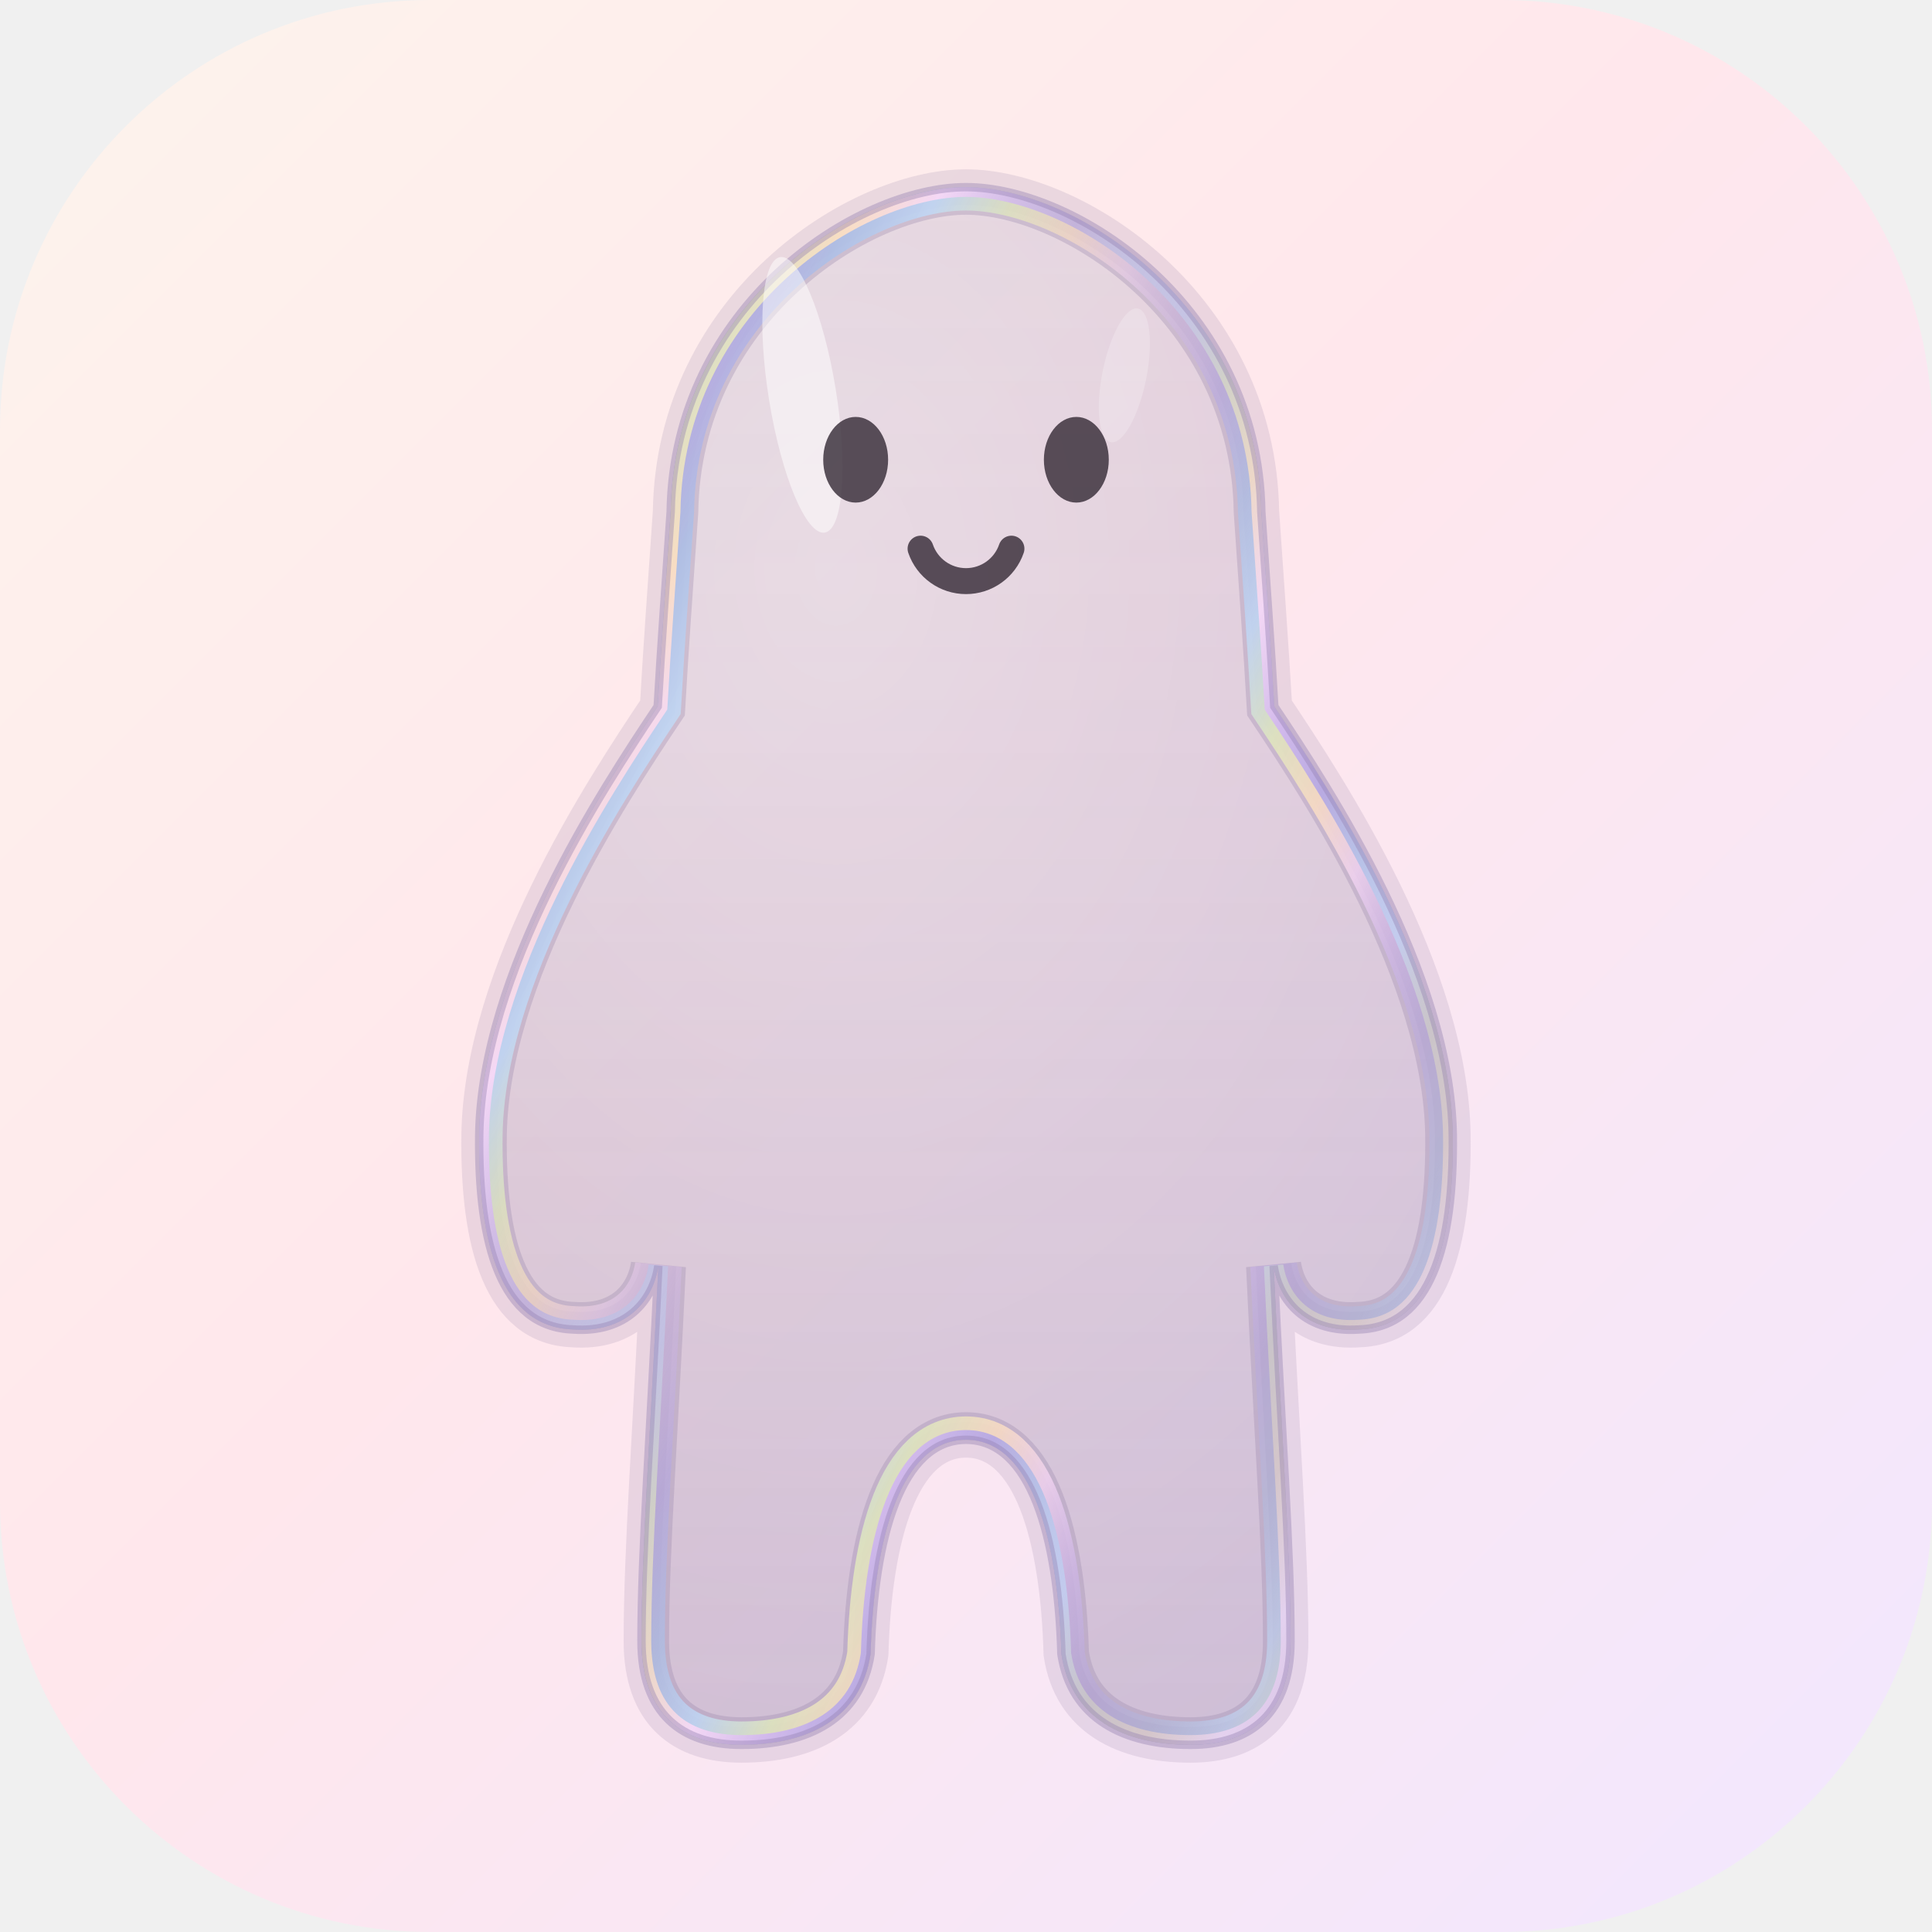
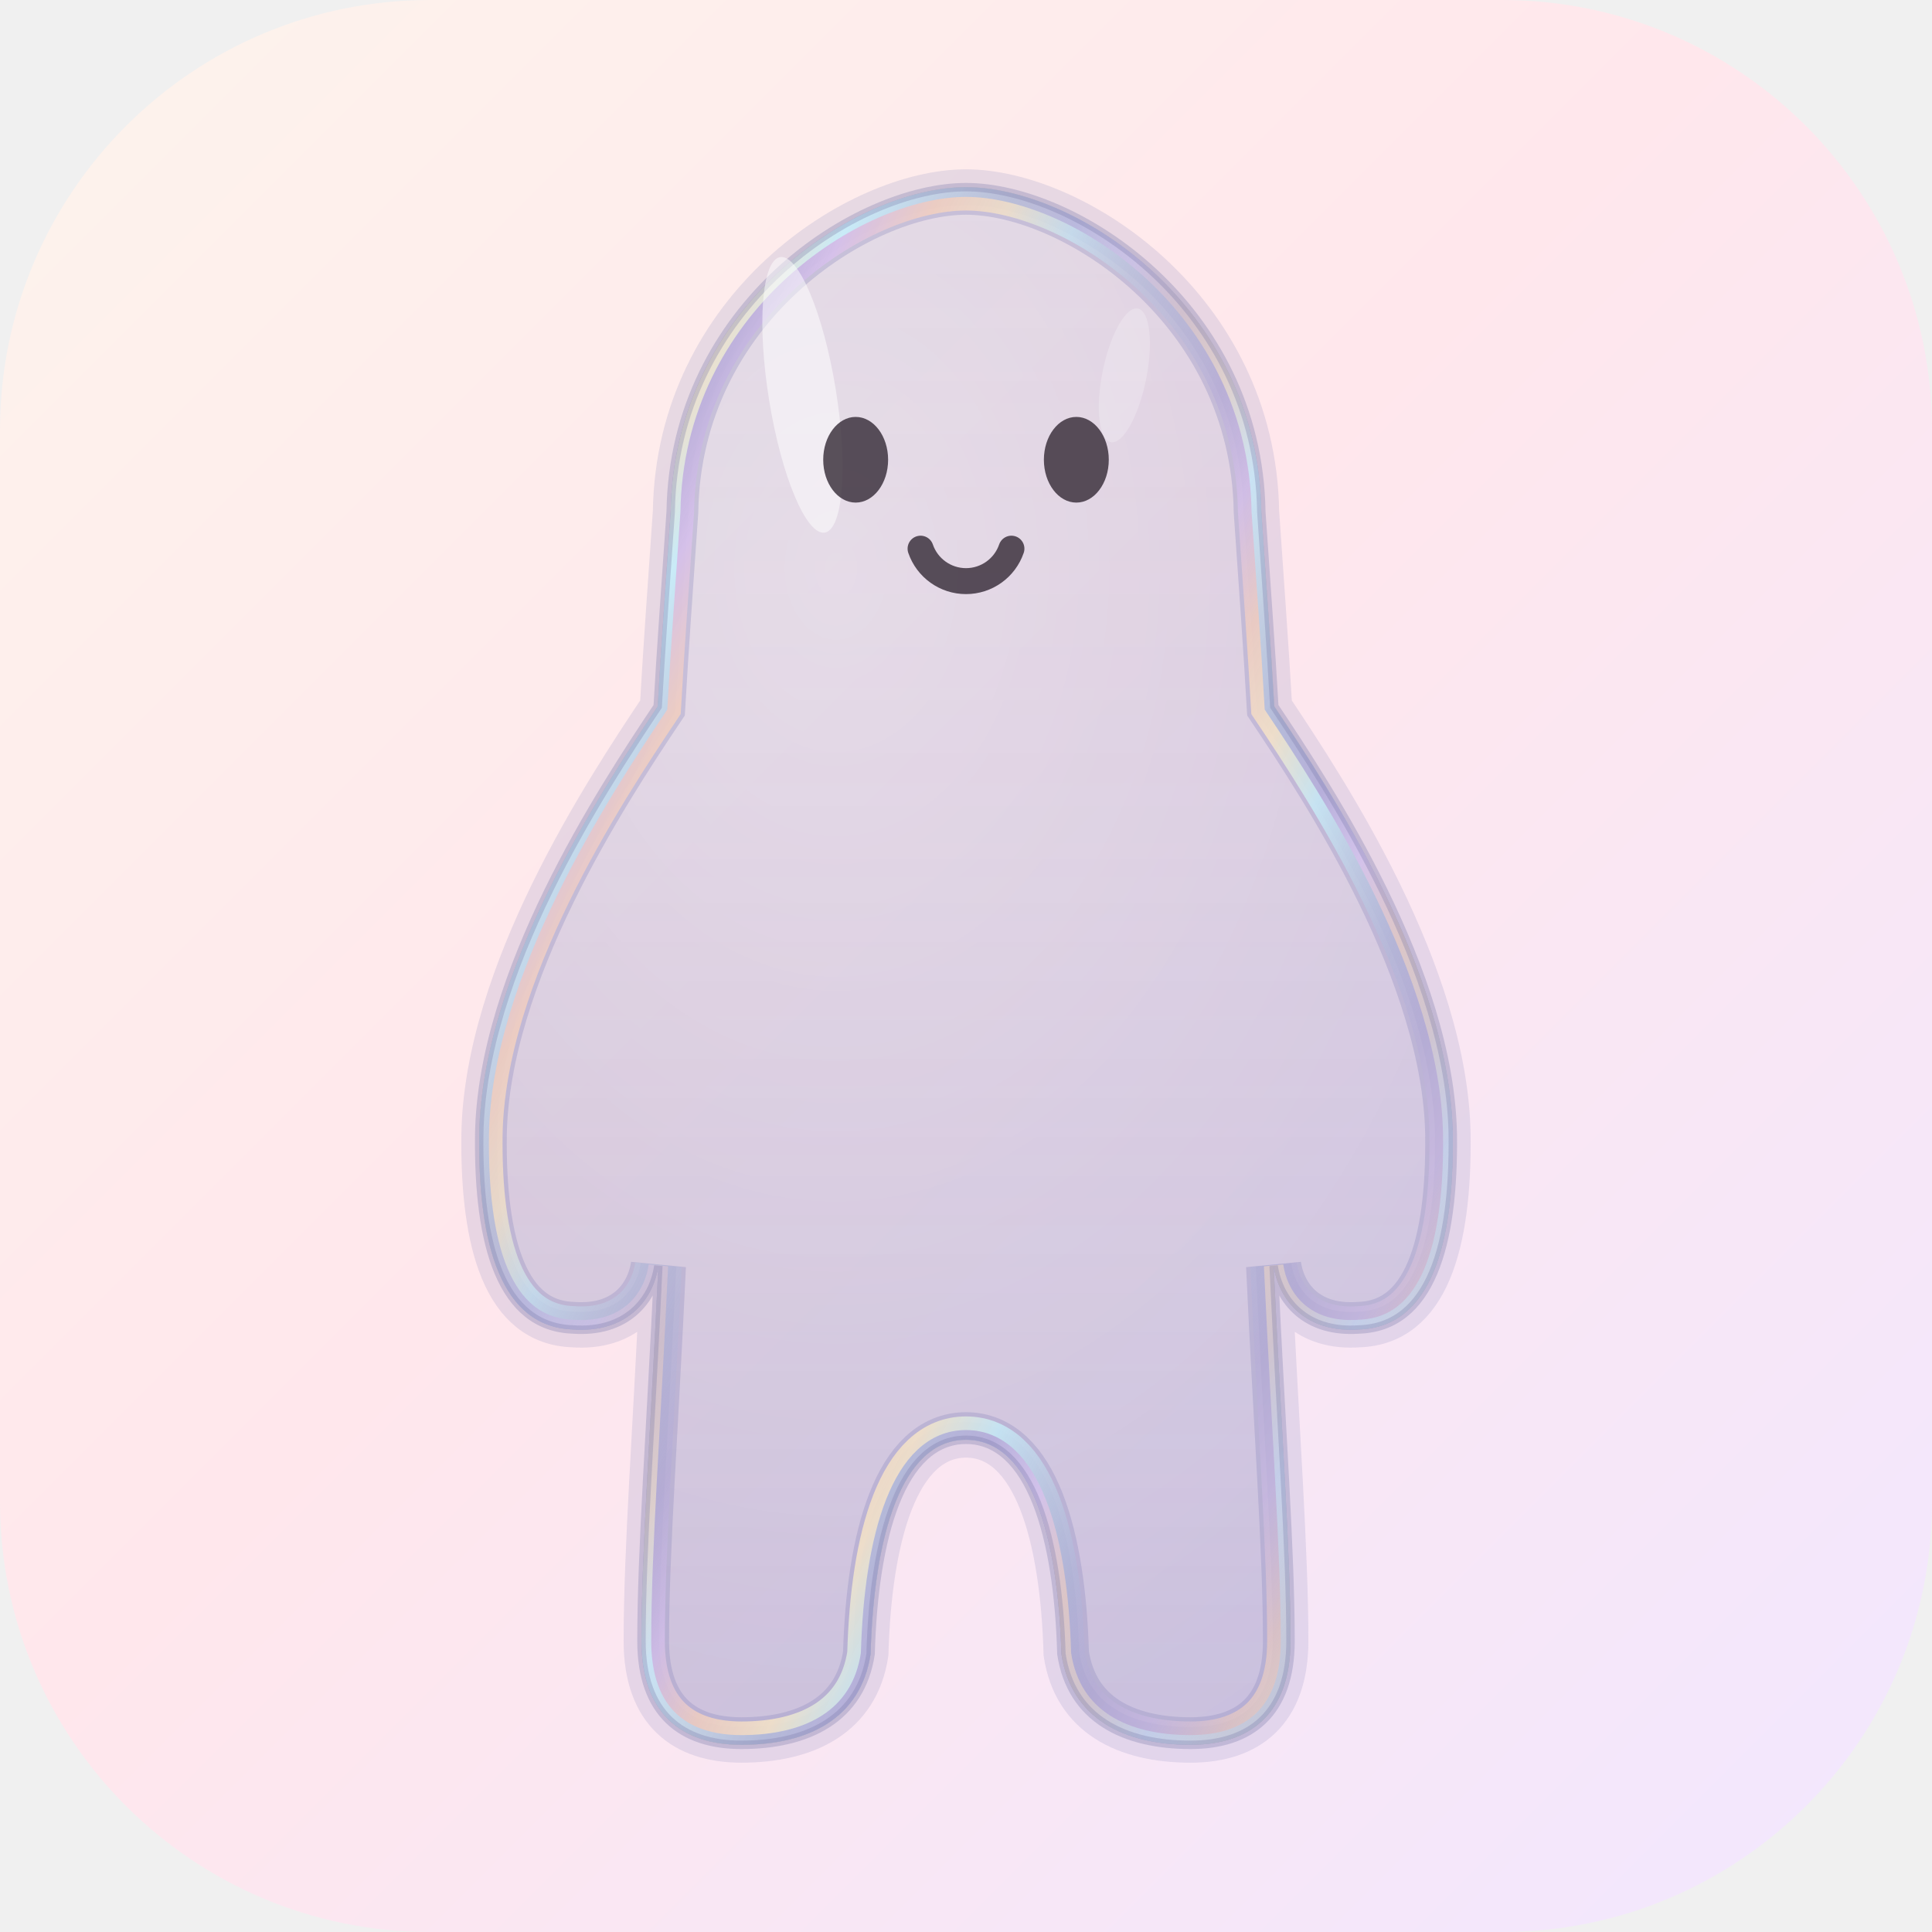
<svg xmlns="http://www.w3.org/2000/svg" viewBox="0 0 512 512" role="img" aria-label="aureen">
  <defs>
    <linearGradient id="bg" x1="0" y1="0" x2="1" y2="1">
      <stop offset="0" stop-color="#FDF4EC" />
      <stop offset="0.45" stop-color="#FFE7EC" />
      <stop offset="1" stop-color="#F1E7FF" />
    </linearGradient>
    <linearGradient id="wash" x1="0" y1="0" x2="0" y2="1">
-       <stop offset="0" stop-color="#9C8AAE" stop-opacity="0.30" />
-       <stop offset="0.45" stop-color="#9C8AAE" stop-opacity="0.36" />
-       <stop offset="1" stop-color="#9C8AAE" stop-opacity="0.46" />
+       <stop offset="0" stop-color="#908FBF" stop-opacity="0.30" />
+       <stop offset="0.45" stop-color="#908FBF" stop-opacity="0.36" />
+       <stop offset="1" stop-color="#908FBF" stop-opacity="0.46" />
    </linearGradient>
    <radialGradient id="bloom" cx="0.40" cy="0.28" r="0.72">
      <stop offset="0" stop-color="#ffffff" stop-opacity="0.32" />
      <stop offset="0.55" stop-color="#ffffff" stop-opacity="0.12" />
      <stop offset="1" stop-color="#ffffff" stop-opacity="0" />
    </radialGradient>
    <linearGradient id="iris" x1="0" y1="0.1" x2="1" y2="0.9">
-       <stop offset="0" stop-color="#FCDFC2" stop-opacity="0.298" />
-       <stop offset="0.048" stop-color="#F8D8F6" stop-opacity="0.492" />
-       <stop offset="0.095" stop-color="#D2B8EE" stop-opacity="0.661" />
-       <stop offset="0.143" stop-color="#B3A6E4" stop-opacity="0.784" />
-       <stop offset="0.19" stop-color="#ACBFE7" stop-opacity="0.845" />
-       <stop offset="0.238" stop-color="#C0D9F7" stop-opacity="0.836" />
-       <stop offset="0.286" stop-color="#E0E8BE" stop-opacity="0.759" />
-       <stop offset="0.333" stop-color="#FCDFC2" stop-opacity="0.622" />
-       <stop offset="0.381" stop-color="#F8D8F6" stop-opacity="0.444" />
-       <stop offset="0.429" stop-color="#D2B8EE" stop-opacity="0.347" />
-       <stop offset="0.476" stop-color="#B3A6E4" stop-opacity="0.537" />
-       <stop offset="0.524" stop-color="#ACBFE7" stop-opacity="0.697" />
-       <stop offset="0.571" stop-color="#C0D9F7" stop-opacity="0.806" />
-       <stop offset="0.619" stop-color="#E0E8BE" stop-opacity="0.849" />
-       <stop offset="0.667" stop-color="#FCDFC2" stop-opacity="0.823" />
-       <stop offset="0.714" stop-color="#F8D8F6" stop-opacity="0.729" />
-       <stop offset="0.762" stop-color="#D2B8EE" stop-opacity="0.581" />
-       <stop offset="0.81" stop-color="#B3A6E4" stop-opacity="0.396" />
-       <stop offset="0.857" stop-color="#ACBFE7" stop-opacity="0.396" />
-       <stop offset="0.905" stop-color="#C0D9F7" stop-opacity="0.581" />
-       <stop offset="0.952" stop-color="#E0E8BE" stop-opacity="0.729" />
-       <stop offset="1" stop-color="#FCDFC2" stop-opacity="0.823" />
+       <stop offset="0" stop-color="#C8EDF8" stop-opacity="0.298" />
+       <stop offset="0.048" stop-color="#BFD0E6" stop-opacity="0.492" />
+       <stop offset="0.095" stop-color="#B1B8DA" stop-opacity="0.661" />
+       <stop offset="0.143" stop-color="#B5AAD8" stop-opacity="0.784" />
+       <stop offset="0.19" stop-color="#D8C1ED" stop-opacity="0.845" />
+       <stop offset="0.238" stop-color="#F4D0BF" stop-opacity="0.836" />
+       <stop offset="0.286" stop-color="#F6E5C8" stop-opacity="0.759" />
+       <stop offset="0.333" stop-color="#C8EDF8" stop-opacity="0.622" />
+       <stop offset="0.381" stop-color="#BFD0E6" stop-opacity="0.444" />
+       <stop offset="0.429" stop-color="#B1B8DA" stop-opacity="0.347" />
+       <stop offset="0.476" stop-color="#B5AAD8" stop-opacity="0.537" />
+       <stop offset="0.524" stop-color="#D8C1ED" stop-opacity="0.697" />
+       <stop offset="0.571" stop-color="#F4D0BF" stop-opacity="0.806" />
+       <stop offset="0.619" stop-color="#F6E5C8" stop-opacity="0.849" />
+       <stop offset="0.667" stop-color="#C8EDF8" stop-opacity="0.823" />
+       <stop offset="0.714" stop-color="#BFD0E6" stop-opacity="0.729" />
+       <stop offset="0.762" stop-color="#B1B8DA" stop-opacity="0.581" />
+       <stop offset="0.81" stop-color="#B5AAD8" stop-opacity="0.396" />
+       <stop offset="0.857" stop-color="#D8C1ED" stop-opacity="0.396" />
+       <stop offset="0.905" stop-color="#F4D0BF" stop-opacity="0.581" />
+       <stop offset="0.952" stop-color="#F6E5C8" stop-opacity="0.729" />
+       <stop offset="1" stop-color="#C8EDF8" stop-opacity="0.823" />
    </linearGradient>
    <linearGradient id="iris2" x1="0" y1="0.1" x2="1" y2="0.9">
-       <stop offset="0" stop-color="#B3A6E4" stop-opacity="0.348" />
-       <stop offset="0.048" stop-color="#ACBFE7" stop-opacity="0.564" />
-       <stop offset="0.095" stop-color="#C0D9F7" stop-opacity="0.75" />
-       <stop offset="0.143" stop-color="#E0E8BE" stop-opacity="0.883" />
-       <stop offset="0.19" stop-color="#FCDFC2" stop-opacity="0.946" />
-       <stop offset="0.238" stop-color="#F8D8F6" stop-opacity="0.931" />
-       <stop offset="0.286" stop-color="#D2B8EE" stop-opacity="0.839" />
-       <stop offset="0.333" stop-color="#B3A6E4" stop-opacity="0.683" />
-       <stop offset="0.381" stop-color="#ACBFE7" stop-opacity="0.482" />
-       <stop offset="0.429" stop-color="#C0D9F7" stop-opacity="0.403" />
-       <stop offset="0.476" stop-color="#E0E8BE" stop-opacity="0.614" />
-       <stop offset="0.524" stop-color="#FCDFC2" stop-opacity="0.789" />
-       <stop offset="0.571" stop-color="#F8D8F6" stop-opacity="0.906" />
-       <stop offset="0.619" stop-color="#D2B8EE" stop-opacity="0.95" />
-       <stop offset="0.667" stop-color="#B3A6E4" stop-opacity="0.915" />
-       <stop offset="0.714" stop-color="#ACBFE7" stop-opacity="0.805" />
-       <stop offset="0.762" stop-color="#C0D9F7" stop-opacity="0.636" />
-       <stop offset="0.81" stop-color="#E0E8BE" stop-opacity="0.427" />
-       <stop offset="0.857" stop-color="#FCDFC2" stop-opacity="0.458" />
-       <stop offset="0.905" stop-color="#F8D8F6" stop-opacity="0.662" />
-       <stop offset="0.952" stop-color="#D2B8EE" stop-opacity="0.825" />
-       <stop offset="1" stop-color="#B3A6E4" stop-opacity="0.924" />
+       <stop offset="0" stop-color="#B5AAD8" stop-opacity="0.348" />
+       <stop offset="0.048" stop-color="#D8C1ED" stop-opacity="0.564" />
+       <stop offset="0.095" stop-color="#F4D0BF" stop-opacity="0.75" />
+       <stop offset="0.143" stop-color="#F6E5C8" stop-opacity="0.883" />
+       <stop offset="0.19" stop-color="#C8EDF8" stop-opacity="0.946" />
+       <stop offset="0.238" stop-color="#BFD0E6" stop-opacity="0.931" />
+       <stop offset="0.286" stop-color="#B1B8DA" stop-opacity="0.839" />
+       <stop offset="0.333" stop-color="#B5AAD8" stop-opacity="0.683" />
+       <stop offset="0.381" stop-color="#D8C1ED" stop-opacity="0.482" />
+       <stop offset="0.429" stop-color="#F4D0BF" stop-opacity="0.403" />
+       <stop offset="0.476" stop-color="#F6E5C8" stop-opacity="0.614" />
+       <stop offset="0.524" stop-color="#C8EDF8" stop-opacity="0.789" />
+       <stop offset="0.571" stop-color="#BFD0E6" stop-opacity="0.906" />
+       <stop offset="0.619" stop-color="#B1B8DA" stop-opacity="0.95" />
+       <stop offset="0.667" stop-color="#B5AAD8" stop-opacity="0.915" />
+       <stop offset="0.714" stop-color="#D8C1ED" stop-opacity="0.805" />
+       <stop offset="0.762" stop-color="#F4D0BF" stop-opacity="0.636" />
+       <stop offset="0.81" stop-color="#F6E5C8" stop-opacity="0.427" />
+       <stop offset="0.857" stop-color="#C8EDF8" stop-opacity="0.458" />
+       <stop offset="0.905" stop-color="#BFD0E6" stop-opacity="0.662" />
+       <stop offset="0.952" stop-color="#B1B8DA" stop-opacity="0.825" />
+       <stop offset="1" stop-color="#B5AAD8" stop-opacity="0.924" />
    </linearGradient>
    <clipPath id="body">
      <path d="M0,-1.2 C0.168,-1.2 0.45,-1.018 0.455,-0.7 C0.462,-0.598 0.47,-0.488 0.475,-0.4 C0.562,-0.27 0.746,0.01 0.75,0.26 C0.752,0.43 0.716,0.556 0.606,0.56 C0.524,0.566 0.482,0.516 0.474,0.462 C0.486,0.72 0.5,0.9 0.5,1.04 C0.5,1.152 0.438,1.2 0.346,1.2 C0.244,1.2 0.162,1.16 0.147,1.06 C0.142,0.88 0.1,0.73 0,0.73 C-0.1,0.73 -0.142,0.88 -0.147,1.06 C-0.162,1.16 -0.244,1.2 -0.346,1.2 C-0.438,1.2 -0.5,1.152 -0.5,1.04 C-0.5,0.9 -0.486,0.72 -0.474,0.462 C-0.482,0.516 -0.524,0.566 -0.606,0.56 C-0.716,0.556 -0.752,0.43 -0.75,0.26 C-0.746,0.01 -0.562,-0.27 -0.475,-0.4 C-0.47,-0.488 -0.462,-0.598 -0.455,-0.7 C-0.45,-1.018 -0.168,-1.2 0,-1.2 Z" />
    </clipPath>
  </defs>
  <rect width="512" height="512" rx="114" fill="url(#bg)" />
  <g transform="translate(256 256) scale(172)">
-     <path d="M0,-1.2 C0.168,-1.2 0.45,-1.018 0.455,-0.7 C0.462,-0.598 0.47,-0.488 0.475,-0.4 C0.562,-0.27 0.746,0.01 0.75,0.26 C0.752,0.43 0.716,0.556 0.606,0.56 C0.524,0.566 0.482,0.516 0.474,0.462 C0.486,0.72 0.5,0.9 0.5,1.04 C0.5,1.152 0.438,1.2 0.346,1.2 C0.244,1.2 0.162,1.16 0.147,1.06 C0.142,0.88 0.1,0.73 0,0.73 C-0.1,0.73 -0.142,0.88 -0.147,1.06 C-0.162,1.16 -0.244,1.2 -0.346,1.2 C-0.438,1.2 -0.5,1.152 -0.5,1.04 C-0.5,0.9 -0.486,0.72 -0.474,0.462 C-0.482,0.516 -0.524,0.566 -0.606,0.56 C-0.716,0.556 -0.752,0.43 -0.75,0.26 C-0.746,0.01 -0.562,-0.27 -0.475,-0.4 C-0.47,-0.488 -0.462,-0.598 -0.455,-0.7 C-0.45,-1.018 -0.168,-1.2 0,-1.2 Z" fill="none" stroke="#9C8AAE" stroke-opacity="0.20" stroke-width="0.055" />
+     <path d="M0,-1.2 C0.168,-1.2 0.45,-1.018 0.455,-0.7 C0.462,-0.598 0.47,-0.488 0.475,-0.4 C0.562,-0.27 0.746,0.01 0.75,0.26 C0.752,0.43 0.716,0.556 0.606,0.56 C0.524,0.566 0.482,0.516 0.474,0.462 C0.486,0.72 0.5,0.9 0.5,1.04 C0.5,1.152 0.438,1.2 0.346,1.2 C0.244,1.2 0.162,1.16 0.147,1.06 C0.142,0.88 0.1,0.73 0,0.73 C-0.1,0.73 -0.142,0.88 -0.147,1.06 C-0.162,1.16 -0.244,1.2 -0.346,1.2 C-0.438,1.2 -0.5,1.152 -0.5,1.04 C-0.5,0.9 -0.486,0.72 -0.474,0.462 C-0.482,0.516 -0.524,0.566 -0.606,0.56 C-0.716,0.556 -0.752,0.43 -0.75,0.26 C-0.746,0.01 -0.562,-0.27 -0.475,-0.4 C-0.47,-0.488 -0.462,-0.598 -0.455,-0.7 C-0.45,-1.018 -0.168,-1.2 0,-1.2 Z" fill="none" stroke="#908FBF" stroke-opacity="0.20" stroke-width="0.055" />
    <g clip-path="url(#body)">
      <rect x="-1" y="-1.4" width="2" height="2.8" fill="url(#wash)" />
      <rect x="-1" y="-1.4" width="2" height="2.8" fill="url(#bloom)" />
-       <path d="M0,-1.2 C0.168,-1.2 0.45,-1.018 0.455,-0.7 C0.462,-0.598 0.47,-0.488 0.475,-0.4 C0.562,-0.27 0.746,0.01 0.75,0.26 C0.752,0.43 0.716,0.556 0.606,0.56 C0.524,0.566 0.482,0.516 0.474,0.462 C0.486,0.72 0.5,0.9 0.5,1.04 C0.5,1.152 0.438,1.2 0.346,1.2 C0.244,1.2 0.162,1.16 0.147,1.06 C0.142,0.88 0.1,0.73 0,0.73 C-0.1,0.73 -0.142,0.88 -0.147,1.06 C-0.162,1.16 -0.244,1.2 -0.346,1.2 C-0.438,1.2 -0.5,1.152 -0.5,1.04 C-0.5,0.9 -0.486,0.72 -0.474,0.462 C-0.482,0.516 -0.524,0.566 -0.606,0.56 C-0.716,0.556 -0.752,0.43 -0.75,0.26 C-0.746,0.01 -0.562,-0.27 -0.475,-0.4 C-0.47,-0.488 -0.462,-0.598 -0.455,-0.7 C-0.45,-1.018 -0.168,-1.2 0,-1.2 Z" fill="none" stroke="#9C8AAE" stroke-opacity="0.34" stroke-width="0.085" />
+       <path d="M0,-1.2 C0.168,-1.2 0.45,-1.018 0.455,-0.7 C0.462,-0.598 0.47,-0.488 0.475,-0.4 C0.562,-0.27 0.746,0.01 0.75,0.26 C0.752,0.43 0.716,0.556 0.606,0.56 C0.524,0.566 0.482,0.516 0.474,0.462 C0.486,0.72 0.5,0.9 0.5,1.04 C0.5,1.152 0.438,1.2 0.346,1.2 C0.244,1.2 0.162,1.16 0.147,1.06 C0.142,0.88 0.1,0.73 0,0.73 C-0.1,0.73 -0.142,0.88 -0.147,1.06 C-0.162,1.16 -0.244,1.2 -0.346,1.2 C-0.438,1.2 -0.5,1.152 -0.5,1.04 C-0.5,0.9 -0.486,0.72 -0.474,0.462 C-0.482,0.516 -0.524,0.566 -0.606,0.56 C-0.716,0.556 -0.752,0.43 -0.75,0.26 C-0.746,0.01 -0.562,-0.27 -0.475,-0.4 C-0.47,-0.488 -0.462,-0.598 -0.455,-0.7 C-0.45,-1.018 -0.168,-1.2 0,-1.2 Z" fill="none" stroke="#908FBF" stroke-opacity="0.34" stroke-width="0.085" />
      <path d="M0,-1.2 C0.168,-1.2 0.45,-1.018 0.455,-0.7 C0.462,-0.598 0.47,-0.488 0.475,-0.4 C0.562,-0.27 0.746,0.01 0.75,0.26 C0.752,0.43 0.716,0.556 0.606,0.56 C0.524,0.566 0.482,0.516 0.474,0.462 C0.486,0.72 0.5,0.9 0.5,1.04 C0.5,1.152 0.438,1.2 0.346,1.2 C0.244,1.2 0.162,1.16 0.147,1.06 C0.142,0.88 0.1,0.73 0,0.73 C-0.1,0.73 -0.142,0.88 -0.147,1.06 C-0.162,1.16 -0.244,1.2 -0.346,1.2 C-0.438,1.2 -0.5,1.152 -0.5,1.04 C-0.5,0.9 -0.486,0.72 -0.474,0.462 C-0.482,0.516 -0.524,0.566 -0.606,0.56 C-0.716,0.556 -0.752,0.43 -0.75,0.26 C-0.746,0.01 -0.562,-0.27 -0.475,-0.4 C-0.47,-0.488 -0.462,-0.598 -0.455,-0.7 C-0.45,-1.018 -0.168,-1.2 0,-1.2 Z" fill="none" stroke="url(#iris)" stroke-width="0.072" />
      <path d="M0,-1.2 C0.168,-1.2 0.45,-1.018 0.455,-0.7 C0.462,-0.598 0.47,-0.488 0.475,-0.4 C0.562,-0.27 0.746,0.01 0.75,0.26 C0.752,0.43 0.716,0.556 0.606,0.56 C0.524,0.566 0.482,0.516 0.474,0.462 C0.486,0.72 0.5,0.9 0.5,1.04 C0.5,1.152 0.438,1.2 0.346,1.2 C0.244,1.2 0.162,1.16 0.147,1.06 C0.142,0.88 0.1,0.73 0,0.73 C-0.1,0.73 -0.142,0.88 -0.147,1.06 C-0.162,1.16 -0.244,1.2 -0.346,1.2 C-0.438,1.2 -0.5,1.152 -0.5,1.04 C-0.5,0.9 -0.486,0.72 -0.474,0.462 C-0.482,0.516 -0.524,0.566 -0.606,0.56 C-0.716,0.556 -0.752,0.43 -0.75,0.26 C-0.746,0.01 -0.562,-0.27 -0.475,-0.4 C-0.47,-0.488 -0.462,-0.598 -0.455,-0.7 C-0.45,-1.018 -0.168,-1.2 0,-1.2 Z" fill="none" stroke="url(#iris2)" stroke-width="0.030" />
    </g>
-     <path d="M0,-1.2 C0.168,-1.2 0.45,-1.018 0.455,-0.7 C0.462,-0.598 0.47,-0.488 0.475,-0.4 C0.562,-0.27 0.746,0.01 0.75,0.26 C0.752,0.43 0.716,0.556 0.606,0.56 C0.524,0.566 0.482,0.516 0.474,0.462 C0.486,0.72 0.5,0.9 0.5,1.04 C0.5,1.152 0.438,1.2 0.346,1.2 C0.244,1.2 0.162,1.16 0.147,1.06 C0.142,0.88 0.1,0.73 0,0.73 C-0.1,0.73 -0.142,0.88 -0.147,1.06 C-0.162,1.16 -0.244,1.2 -0.346,1.2 C-0.438,1.2 -0.5,1.152 -0.5,1.04 C-0.5,0.9 -0.486,0.72 -0.474,0.462 C-0.482,0.516 -0.524,0.566 -0.606,0.56 C-0.716,0.556 -0.752,0.43 -0.75,0.26 C-0.746,0.01 -0.562,-0.27 -0.475,-0.4 C-0.47,-0.488 -0.462,-0.598 -0.455,-0.7 C-0.45,-1.018 -0.168,-1.2 0,-1.2 Z" fill="none" stroke="rgba(150,132,178,0.42)" stroke-width="0.013" />
+     <path d="M0,-1.2 C0.168,-1.2 0.45,-1.018 0.455,-0.7 C0.462,-0.598 0.47,-0.488 0.475,-0.4 C0.562,-0.27 0.746,0.01 0.75,0.26 C0.752,0.43 0.716,0.556 0.606,0.56 C0.524,0.566 0.482,0.516 0.474,0.462 C0.486,0.72 0.5,0.9 0.5,1.04 C0.5,1.152 0.438,1.2 0.346,1.2 C0.244,1.2 0.162,1.16 0.147,1.06 C0.142,0.88 0.1,0.73 0,0.73 C-0.1,0.73 -0.142,0.88 -0.147,1.06 C-0.162,1.16 -0.244,1.2 -0.346,1.2 C-0.438,1.2 -0.5,1.152 -0.5,1.04 C-0.5,0.9 -0.486,0.72 -0.474,0.462 C-0.482,0.516 -0.524,0.566 -0.606,0.56 C-0.716,0.556 -0.752,0.43 -0.75,0.26 C-0.746,0.01 -0.562,-0.27 -0.475,-0.4 C-0.47,-0.488 -0.462,-0.598 -0.455,-0.7 C-0.45,-1.018 -0.168,-1.2 0,-1.2 Z" fill="none" stroke="rgba(124,123,171,0.32)" stroke-width="0.013" />
    <ellipse cx="-0.252" cy="-0.880" rx="0.052" ry="0.215" transform="rotate(-9.2 -0.252 -0.880)" fill="#ffffff" opacity="0.5" />
    <ellipse cx="0.244" cy="-0.910" rx="0.034" ry="0.105" transform="rotate(11.5 0.244 -0.910)" fill="#ffffff" opacity="0.22" />
    <g fill="#2E2430" fill-opacity="0.78">
      <ellipse cx="-0.170" cy="-0.780" rx="0.050" ry="0.066" />
      <ellipse cx="0.170" cy="-0.780" rx="0.050" ry="0.066" />
    </g>
    <path d="M-0.070,-0.643 a0.074,0.074 0 0 0 0.140,0" fill="none" stroke="#2E2430" stroke-opacity="0.78" stroke-width="0.040" stroke-linecap="round" />
  </g>
</svg>
